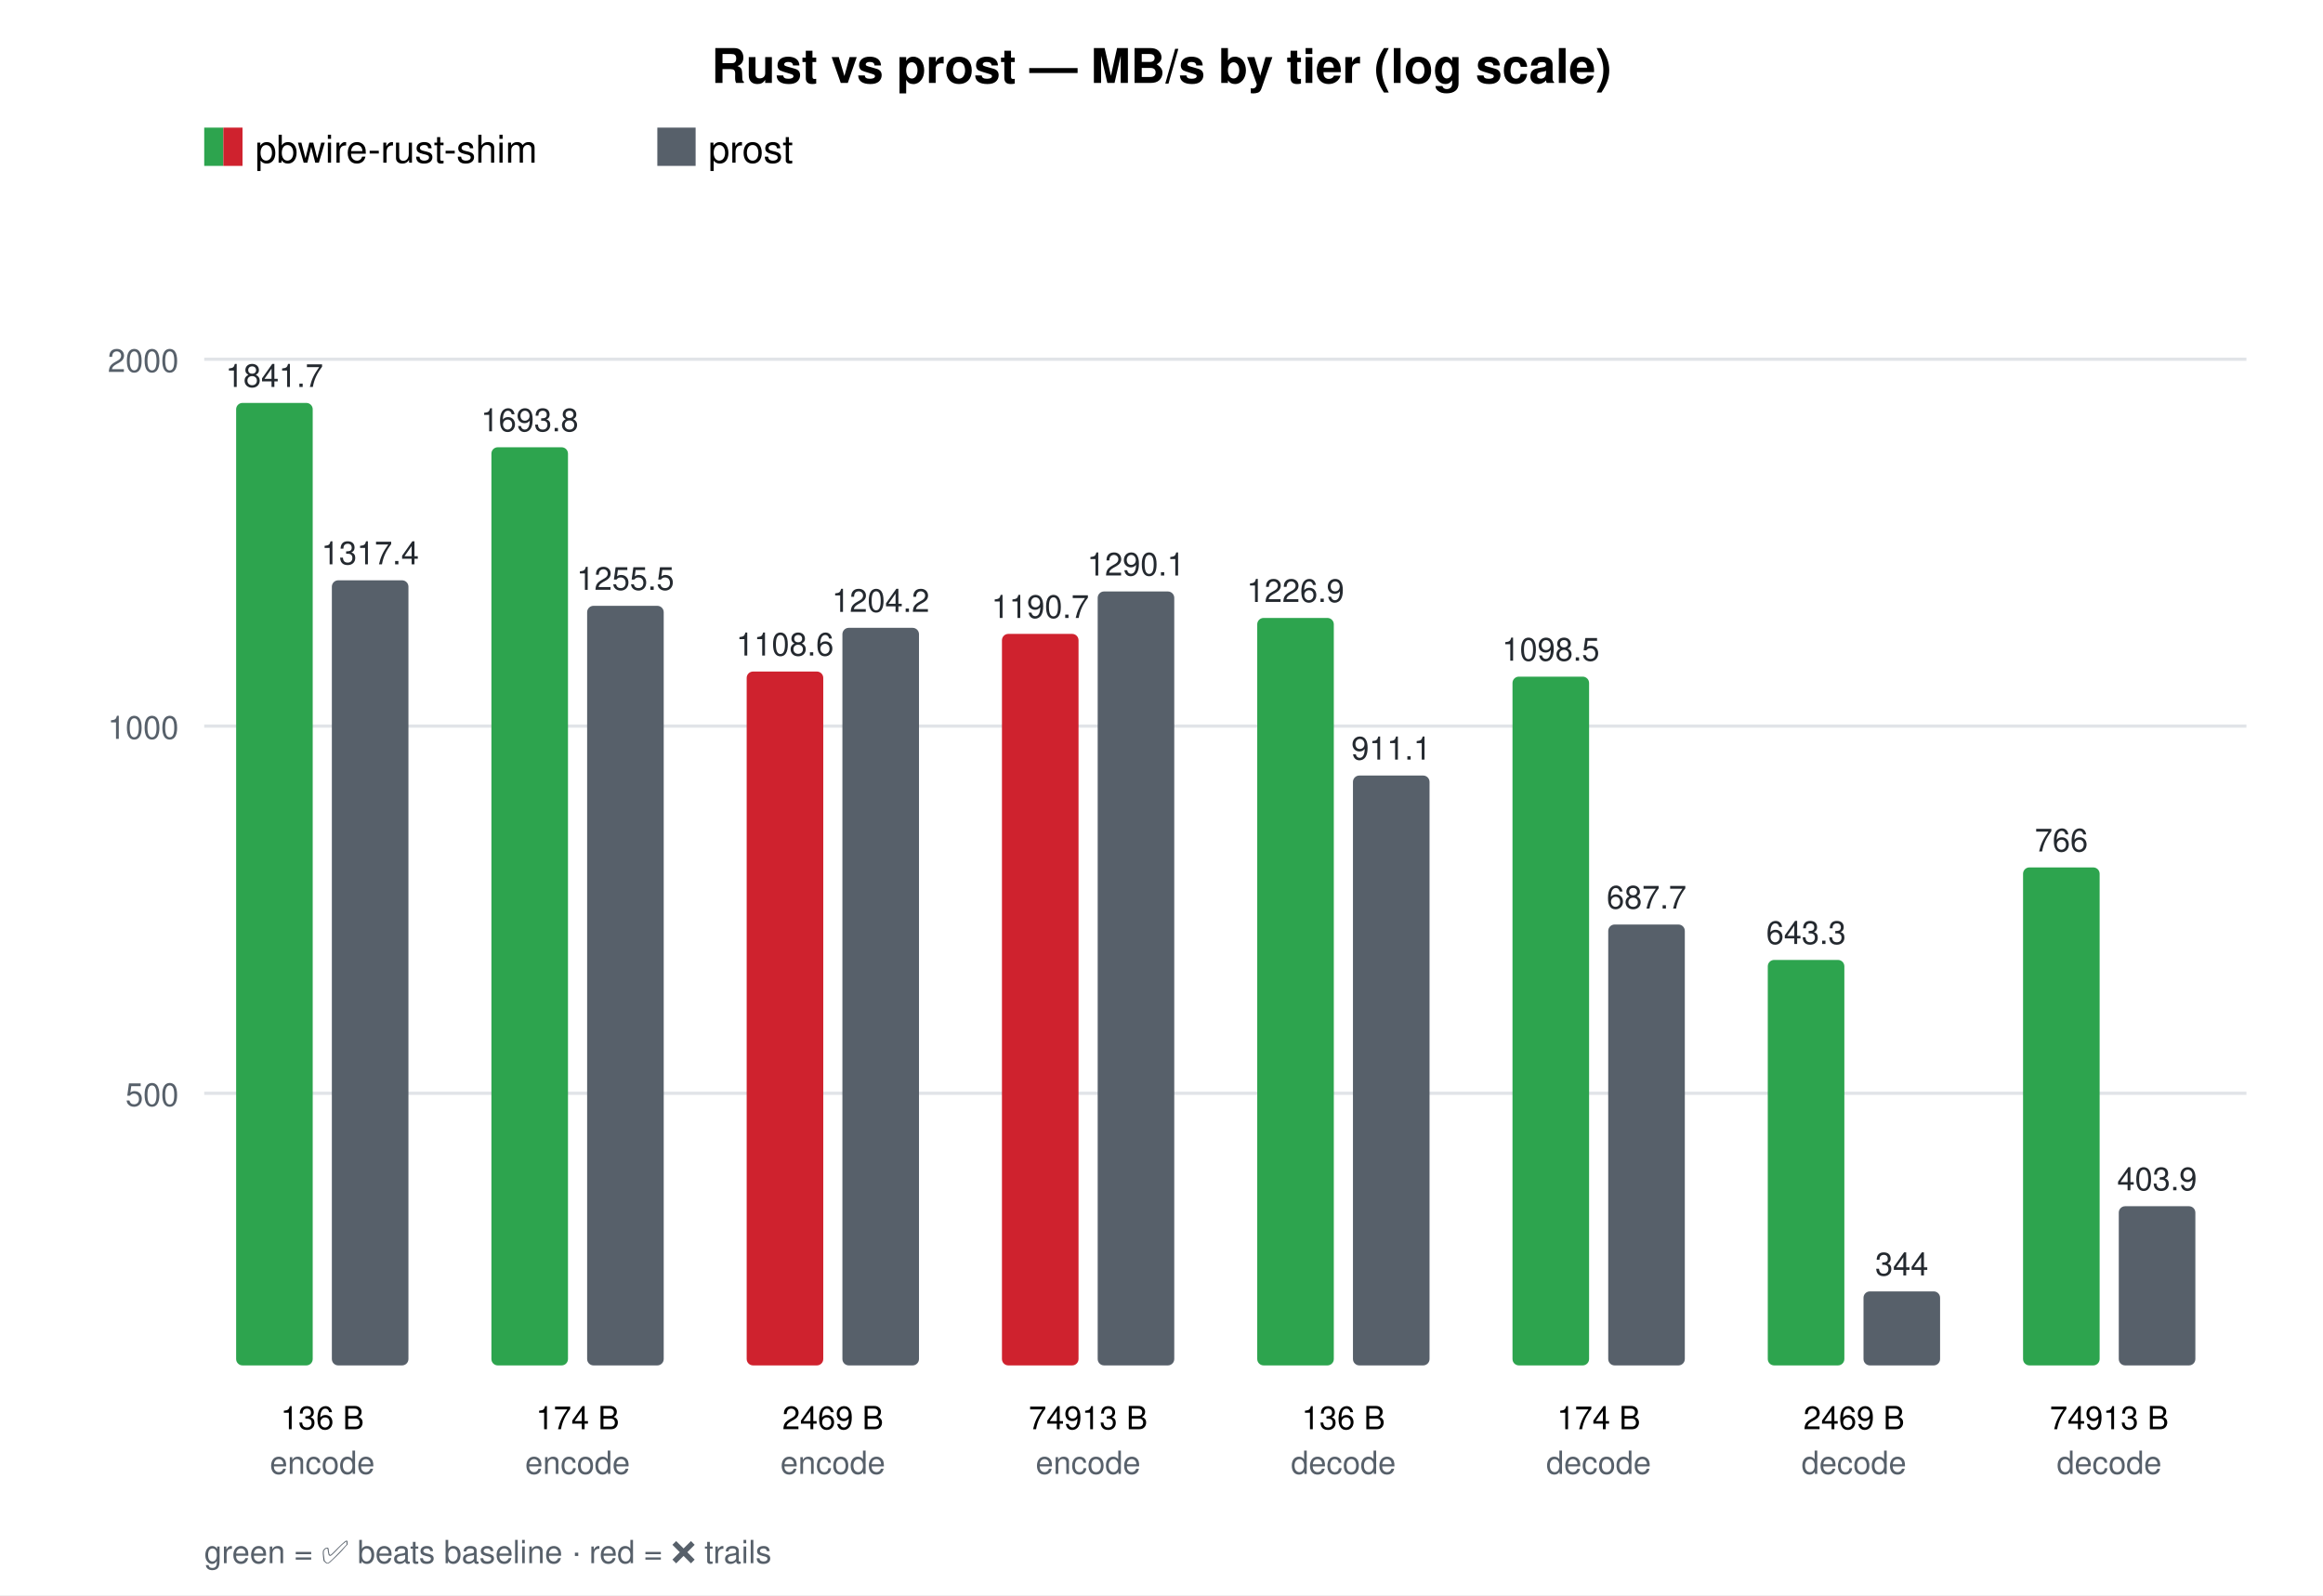
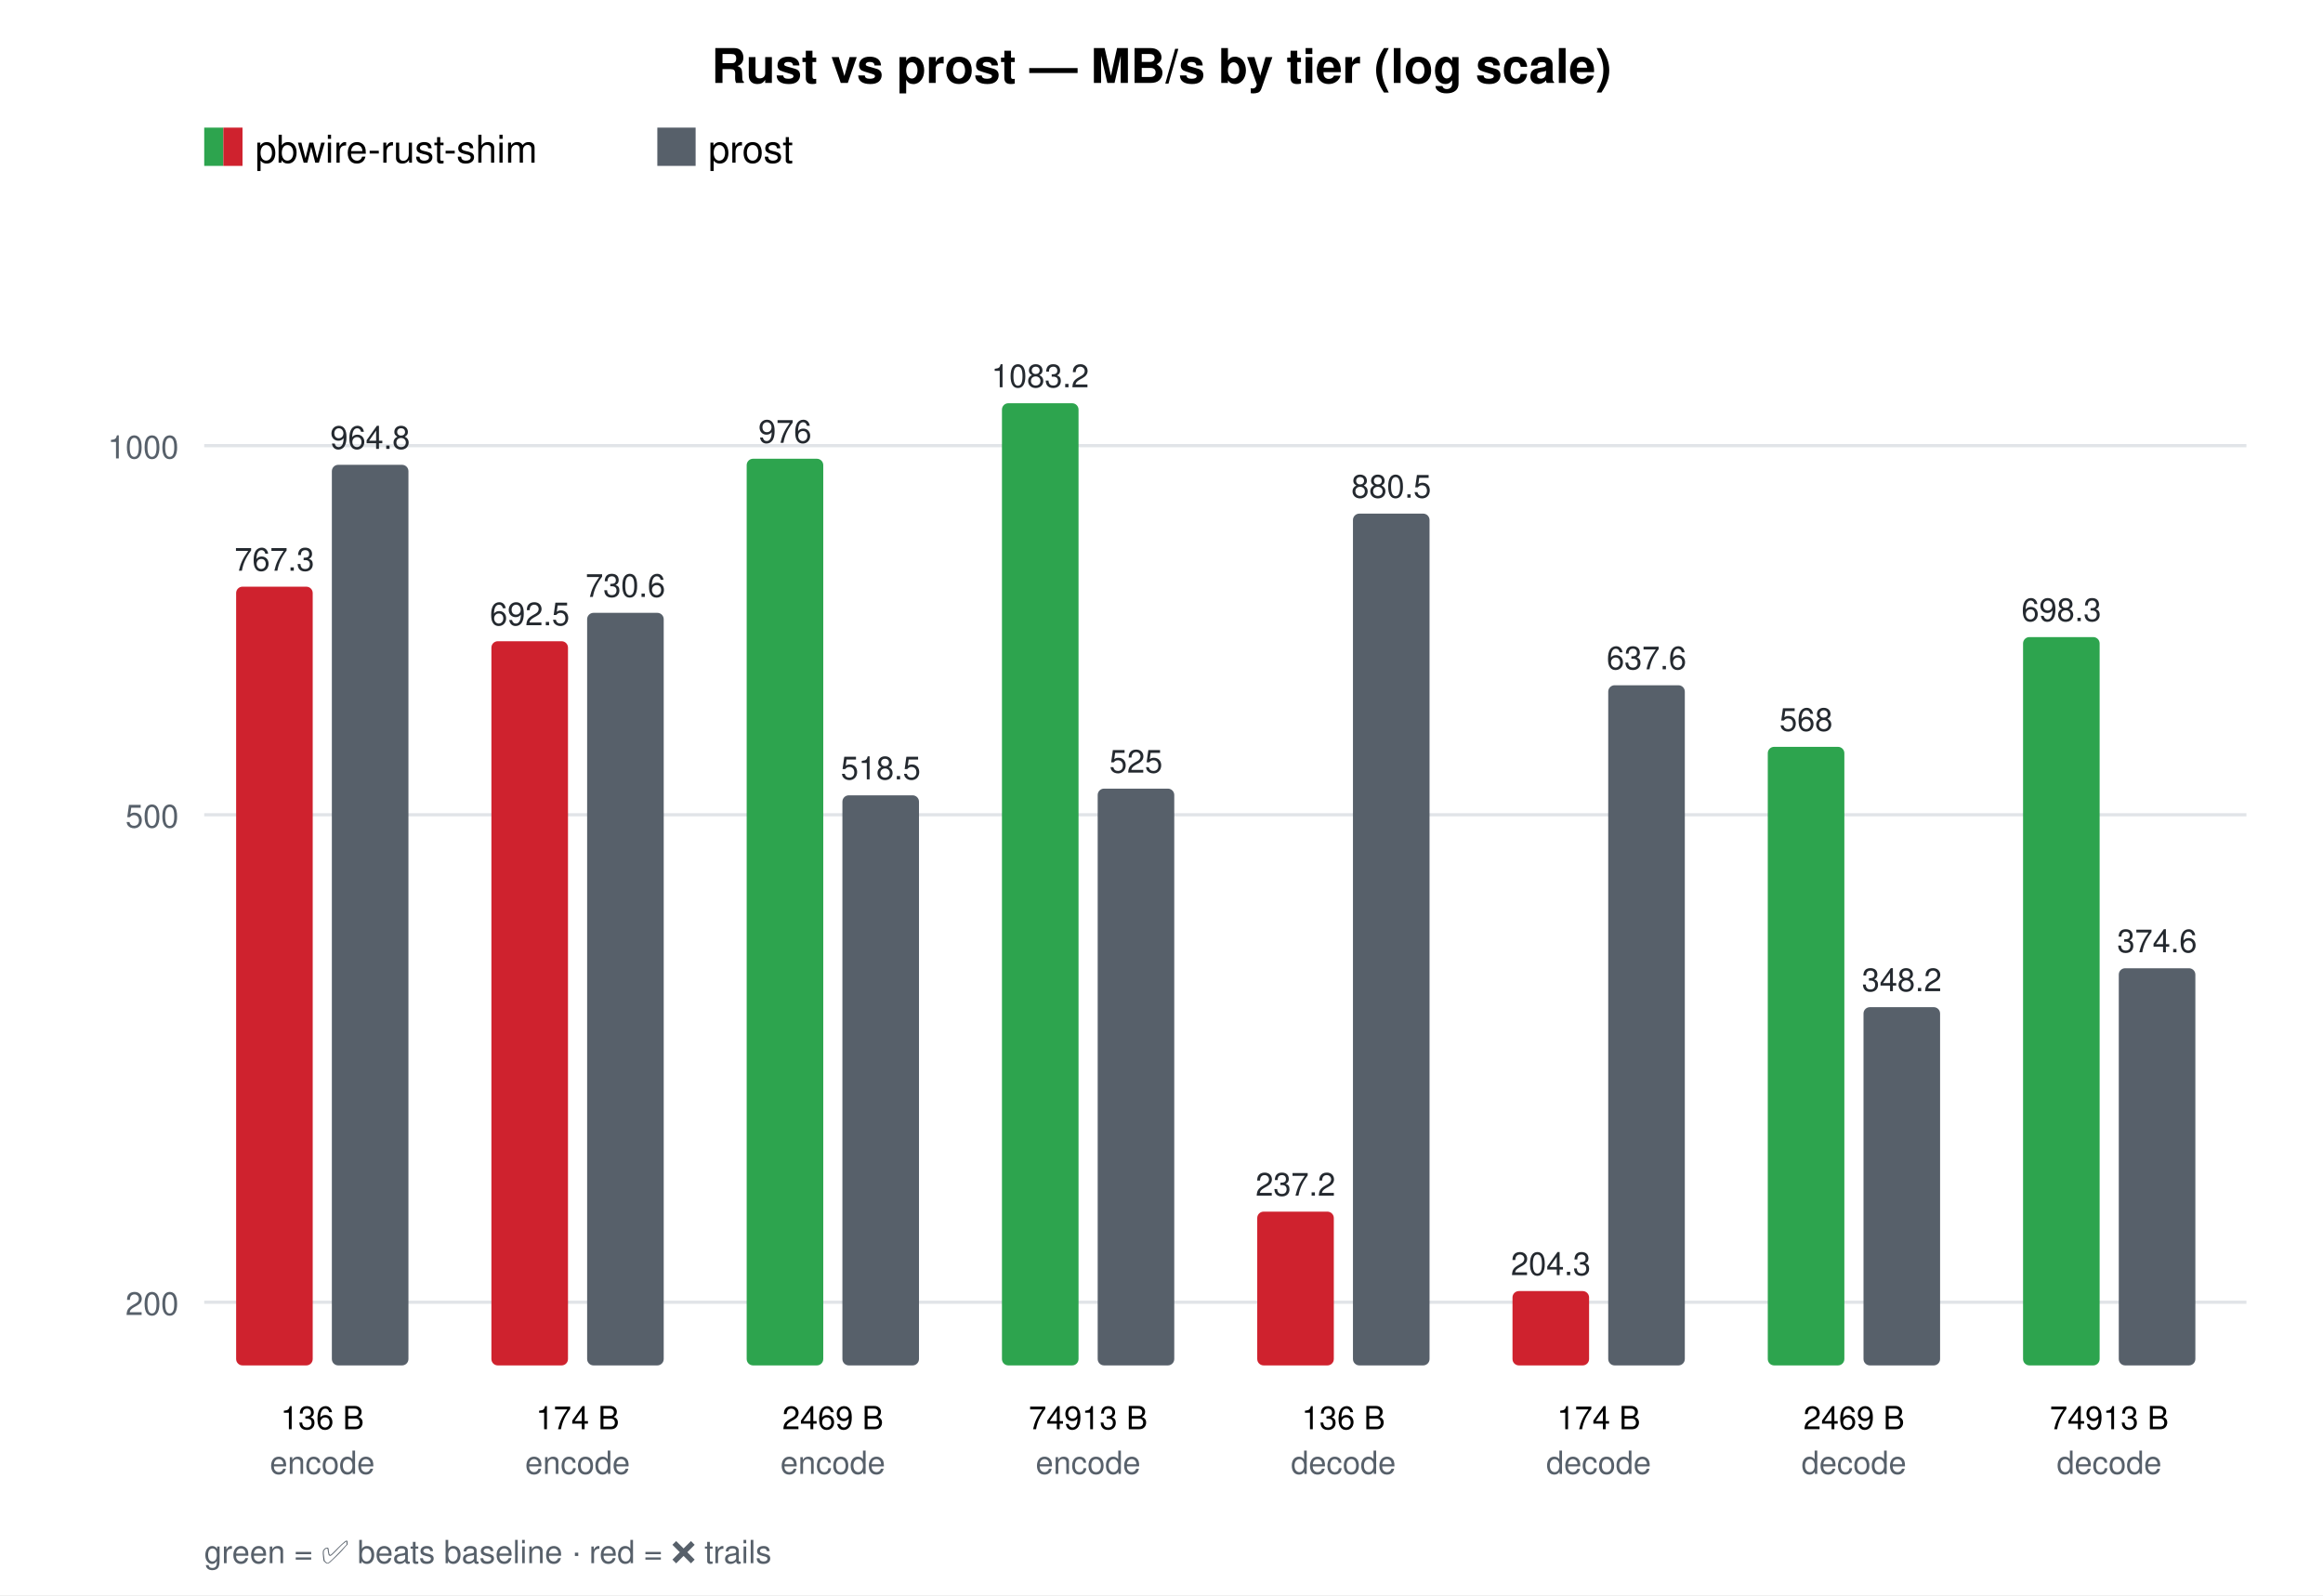
<svg xmlns="http://www.w3.org/2000/svg" width="728" height="500" font-family="Helvetica, Arial, sans-serif">
  <rect width="728" height="500" fill="#ffffff" />
  <text x="364.0" y="26" text-anchor="middle" font-size="15" font-weight="bold">Rust vs prost — MB/s by tier (log scale)</text>
  <rect x="64" y="40" width="6" height="12" fill="#2da44e" />
  <rect x="70" y="40" width="6" height="12" fill="#cf222e" />
  <text x="80" y="51" font-size="12">pbwire-rust-shim</text>
  <rect x="206.0" y="40" width="12" height="12" fill="#57606a" />
  <text x="222.0" y="51" font-size="12">prost</text>
-   <line x1="64" y1="342.7" x2="704" y2="342.7" stroke="#e1e4e8" />
-   <text x="56" y="346.7" text-anchor="end" font-size="10" fill="#57606a">500</text>
-   <line x1="64" y1="227.6" x2="704" y2="227.6" stroke="#e1e4e8" />
-   <text x="56" y="231.6" text-anchor="end" font-size="10" fill="#57606a">1000</text>
-   <line x1="64" y1="112.6" x2="704" y2="112.6" stroke="#e1e4e8" />
-   <text x="56" y="116.6" text-anchor="end" font-size="10" fill="#57606a">2000</text>
+   <line x1="64" y1="408.2" x2="704" y2="408.2" stroke="#e1e4e8" />
+   <text x="56" y="412.2" text-anchor="end" font-size="10" fill="#57606a">200</text>
+   <line x1="64" y1="255.4" x2="704" y2="255.4" stroke="#e1e4e8" />
+   <text x="56" y="259.4" text-anchor="end" font-size="10" fill="#57606a">500</text>
+   <line x1="64" y1="139.7" x2="704" y2="139.7" stroke="#e1e4e8" />
+   <text x="56" y="143.7" text-anchor="end" font-size="10" fill="#57606a">1000</text>
  <text x="101.0" y="448" text-anchor="middle" font-size="10">136 B</text>
  <text x="101.0" y="462" text-anchor="middle" font-size="10" fill="#57606a">encode</text>
-   <rect x="74.0" y="126.3" width="24" height="301.7" rx="2" fill="#2da44e" />
-   <text x="86.0" y="121.3" text-anchor="middle" font-size="10" fill="#24292f">1841.7</text>
-   <rect x="104.0" y="181.9" width="24" height="246.1" rx="2" fill="#57606a" />
-   <text x="116.0" y="176.9" text-anchor="middle" font-size="10" fill="#24292f">1317.4</text>
+   <rect x="74.0" y="183.9" width="24" height="244.1" rx="2" fill="#cf222e" />
+   <text x="86.0" y="178.9" text-anchor="middle" font-size="10" fill="#24292f">767.3</text>
+   <rect x="104.0" y="145.7" width="24" height="282.3" rx="2" fill="#57606a" />
+   <text x="116.0" y="140.7" text-anchor="middle" font-size="10" fill="#24292f">964.8</text>
  <text x="181.0" y="448" text-anchor="middle" font-size="10">174 B</text>
  <text x="181.0" y="462" text-anchor="middle" font-size="10" fill="#57606a">encode</text>
-   <rect x="154.0" y="140.2" width="24" height="287.8" rx="2" fill="#2da44e" />
-   <text x="166.0" y="135.2" text-anchor="middle" font-size="10" fill="#24292f">1693.8</text>
-   <rect x="184.0" y="189.9" width="24" height="238.1" rx="2" fill="#57606a" />
-   <text x="196.0" y="184.9" text-anchor="middle" font-size="10" fill="#24292f">1255.5</text>
+   <rect x="154.0" y="201.0" width="24" height="227.0" rx="2" fill="#cf222e" />
+   <text x="166.0" y="196.0" text-anchor="middle" font-size="10" fill="#24292f">692.5</text>
+   <rect x="184.0" y="192.1" width="24" height="235.9" rx="2" fill="#57606a" />
+   <text x="196.0" y="187.1" text-anchor="middle" font-size="10" fill="#24292f">730.6</text>
  <text x="261.0" y="448" text-anchor="middle" font-size="10">2469 B</text>
  <text x="261.0" y="462" text-anchor="middle" font-size="10" fill="#57606a">encode</text>
-   <rect x="234.0" y="210.5" width="24" height="217.5" rx="2" fill="#cf222e" />
-   <text x="246.0" y="205.5" text-anchor="middle" font-size="10" fill="#24292f">1108.6</text>
-   <rect x="264.0" y="196.8" width="24" height="231.2" rx="2" fill="#57606a" />
-   <text x="276.0" y="191.8" text-anchor="middle" font-size="10" fill="#24292f">1204.2</text>
+   <rect x="234.0" y="143.8" width="24" height="284.2" rx="2" fill="#2da44e" />
+   <text x="246.0" y="138.8" text-anchor="middle" font-size="10" fill="#24292f">976</text>
+   <rect x="264.0" y="249.3" width="24" height="178.7" rx="2" fill="#57606a" />
+   <text x="276.0" y="244.3" text-anchor="middle" font-size="10" fill="#24292f">518.5</text>
  <text x="341.0" y="448" text-anchor="middle" font-size="10">74913 B</text>
  <text x="341.0" y="462" text-anchor="middle" font-size="10" fill="#57606a">encode</text>
-   <rect x="314.0" y="198.7" width="24" height="229.3" rx="2" fill="#cf222e" />
-   <text x="326.0" y="193.7" text-anchor="middle" font-size="10" fill="#24292f">1190.7</text>
-   <rect x="344.0" y="185.4" width="24" height="242.6" rx="2" fill="#57606a" />
-   <text x="356.0" y="180.4" text-anchor="middle" font-size="10" fill="#24292f">1290.1</text>
+   <rect x="314.0" y="126.4" width="24" height="301.6" rx="2" fill="#2da44e" />
+   <text x="326.0" y="121.4" text-anchor="middle" font-size="10" fill="#24292f">1083.2</text>
+   <rect x="344.0" y="247.2" width="24" height="180.8" rx="2" fill="#57606a" />
+   <text x="356.0" y="242.2" text-anchor="middle" font-size="10" fill="#24292f">525</text>
  <text x="421.0" y="448" text-anchor="middle" font-size="10">136 B</text>
  <text x="421.0" y="462" text-anchor="middle" font-size="10" fill="#57606a">decode</text>
-   <rect x="394.0" y="193.7" width="24" height="234.3" rx="2" fill="#2da44e" />
-   <text x="406.0" y="188.7" text-anchor="middle" font-size="10" fill="#24292f">1226.9</text>
-   <rect x="424.0" y="243.1" width="24" height="184.9" rx="2" fill="#57606a" />
-   <text x="436.0" y="238.1" text-anchor="middle" font-size="10" fill="#24292f">911.1</text>
+   <rect x="394.0" y="379.8" width="24" height="48.2" rx="2" fill="#cf222e" />
+   <text x="406.0" y="374.8" text-anchor="middle" font-size="10" fill="#24292f">237.2</text>
+   <rect x="424.0" y="161.0" width="24" height="267.0" rx="2" fill="#57606a" />
+   <text x="436.0" y="156.0" text-anchor="middle" font-size="10" fill="#24292f">880.5</text>
  <text x="501.0" y="448" text-anchor="middle" font-size="10">174 B</text>
  <text x="501.0" y="462" text-anchor="middle" font-size="10" fill="#57606a">decode</text>
-   <rect x="474.0" y="212.1" width="24" height="215.9" rx="2" fill="#2da44e" />
-   <text x="486.0" y="207.1" text-anchor="middle" font-size="10" fill="#24292f">1098.5</text>
-   <rect x="504.0" y="289.8" width="24" height="138.2" rx="2" fill="#57606a" />
-   <text x="516.0" y="284.8" text-anchor="middle" font-size="10" fill="#24292f">687.7</text>
+   <rect x="474.0" y="404.7" width="24" height="23.3" rx="2" fill="#cf222e" />
+   <text x="486.0" y="399.7" text-anchor="middle" font-size="10" fill="#24292f">204.3</text>
+   <rect x="504.0" y="214.8" width="24" height="213.2" rx="2" fill="#57606a" />
+   <text x="516.0" y="209.8" text-anchor="middle" font-size="10" fill="#24292f">637.6</text>
  <text x="581.0" y="448" text-anchor="middle" font-size="10">2469 B</text>
  <text x="581.0" y="462" text-anchor="middle" font-size="10" fill="#57606a">decode</text>
-   <rect x="554.0" y="300.9" width="24" height="127.1" rx="2" fill="#2da44e" />
-   <text x="566.0" y="295.9" text-anchor="middle" font-size="10" fill="#24292f">643.3</text>
-   <rect x="584.0" y="404.8" width="24" height="23.2" rx="2" fill="#57606a" />
-   <text x="596.0" y="399.8" text-anchor="middle" font-size="10" fill="#24292f">344</text>
+   <rect x="554.0" y="234.1" width="24" height="193.9" rx="2" fill="#2da44e" />
+   <text x="566.0" y="229.1" text-anchor="middle" font-size="10" fill="#24292f">568</text>
+   <rect x="584.0" y="315.7" width="24" height="112.3" rx="2" fill="#57606a" />
+   <text x="596.0" y="310.7" text-anchor="middle" font-size="10" fill="#24292f">348.2</text>
  <text x="661.0" y="448" text-anchor="middle" font-size="10">74913 B</text>
  <text x="661.0" y="462" text-anchor="middle" font-size="10" fill="#57606a">decode</text>
-   <rect x="634.0" y="271.9" width="24" height="156.1" rx="2" fill="#2da44e" />
-   <text x="646.0" y="266.9" text-anchor="middle" font-size="10" fill="#24292f">766</text>
-   <rect x="664.0" y="378.1" width="24" height="49.9" rx="2" fill="#57606a" />
-   <text x="676.0" y="373.1" text-anchor="middle" font-size="10" fill="#24292f">403.9</text>
+   <rect x="634.0" y="199.7" width="24" height="228.3" rx="2" fill="#2da44e" />
+   <text x="646.0" y="194.7" text-anchor="middle" font-size="10" fill="#24292f">698.3</text>
+   <rect x="664.0" y="303.5" width="24" height="124.5" rx="2" fill="#57606a" />
+   <text x="676.0" y="298.5" text-anchor="middle" font-size="10" fill="#24292f">374.6</text>
  <text x="64" y="490" font-size="10" fill="#57606a">green = ✅ beats baseline · red = ❌ trails</text>
</svg>
